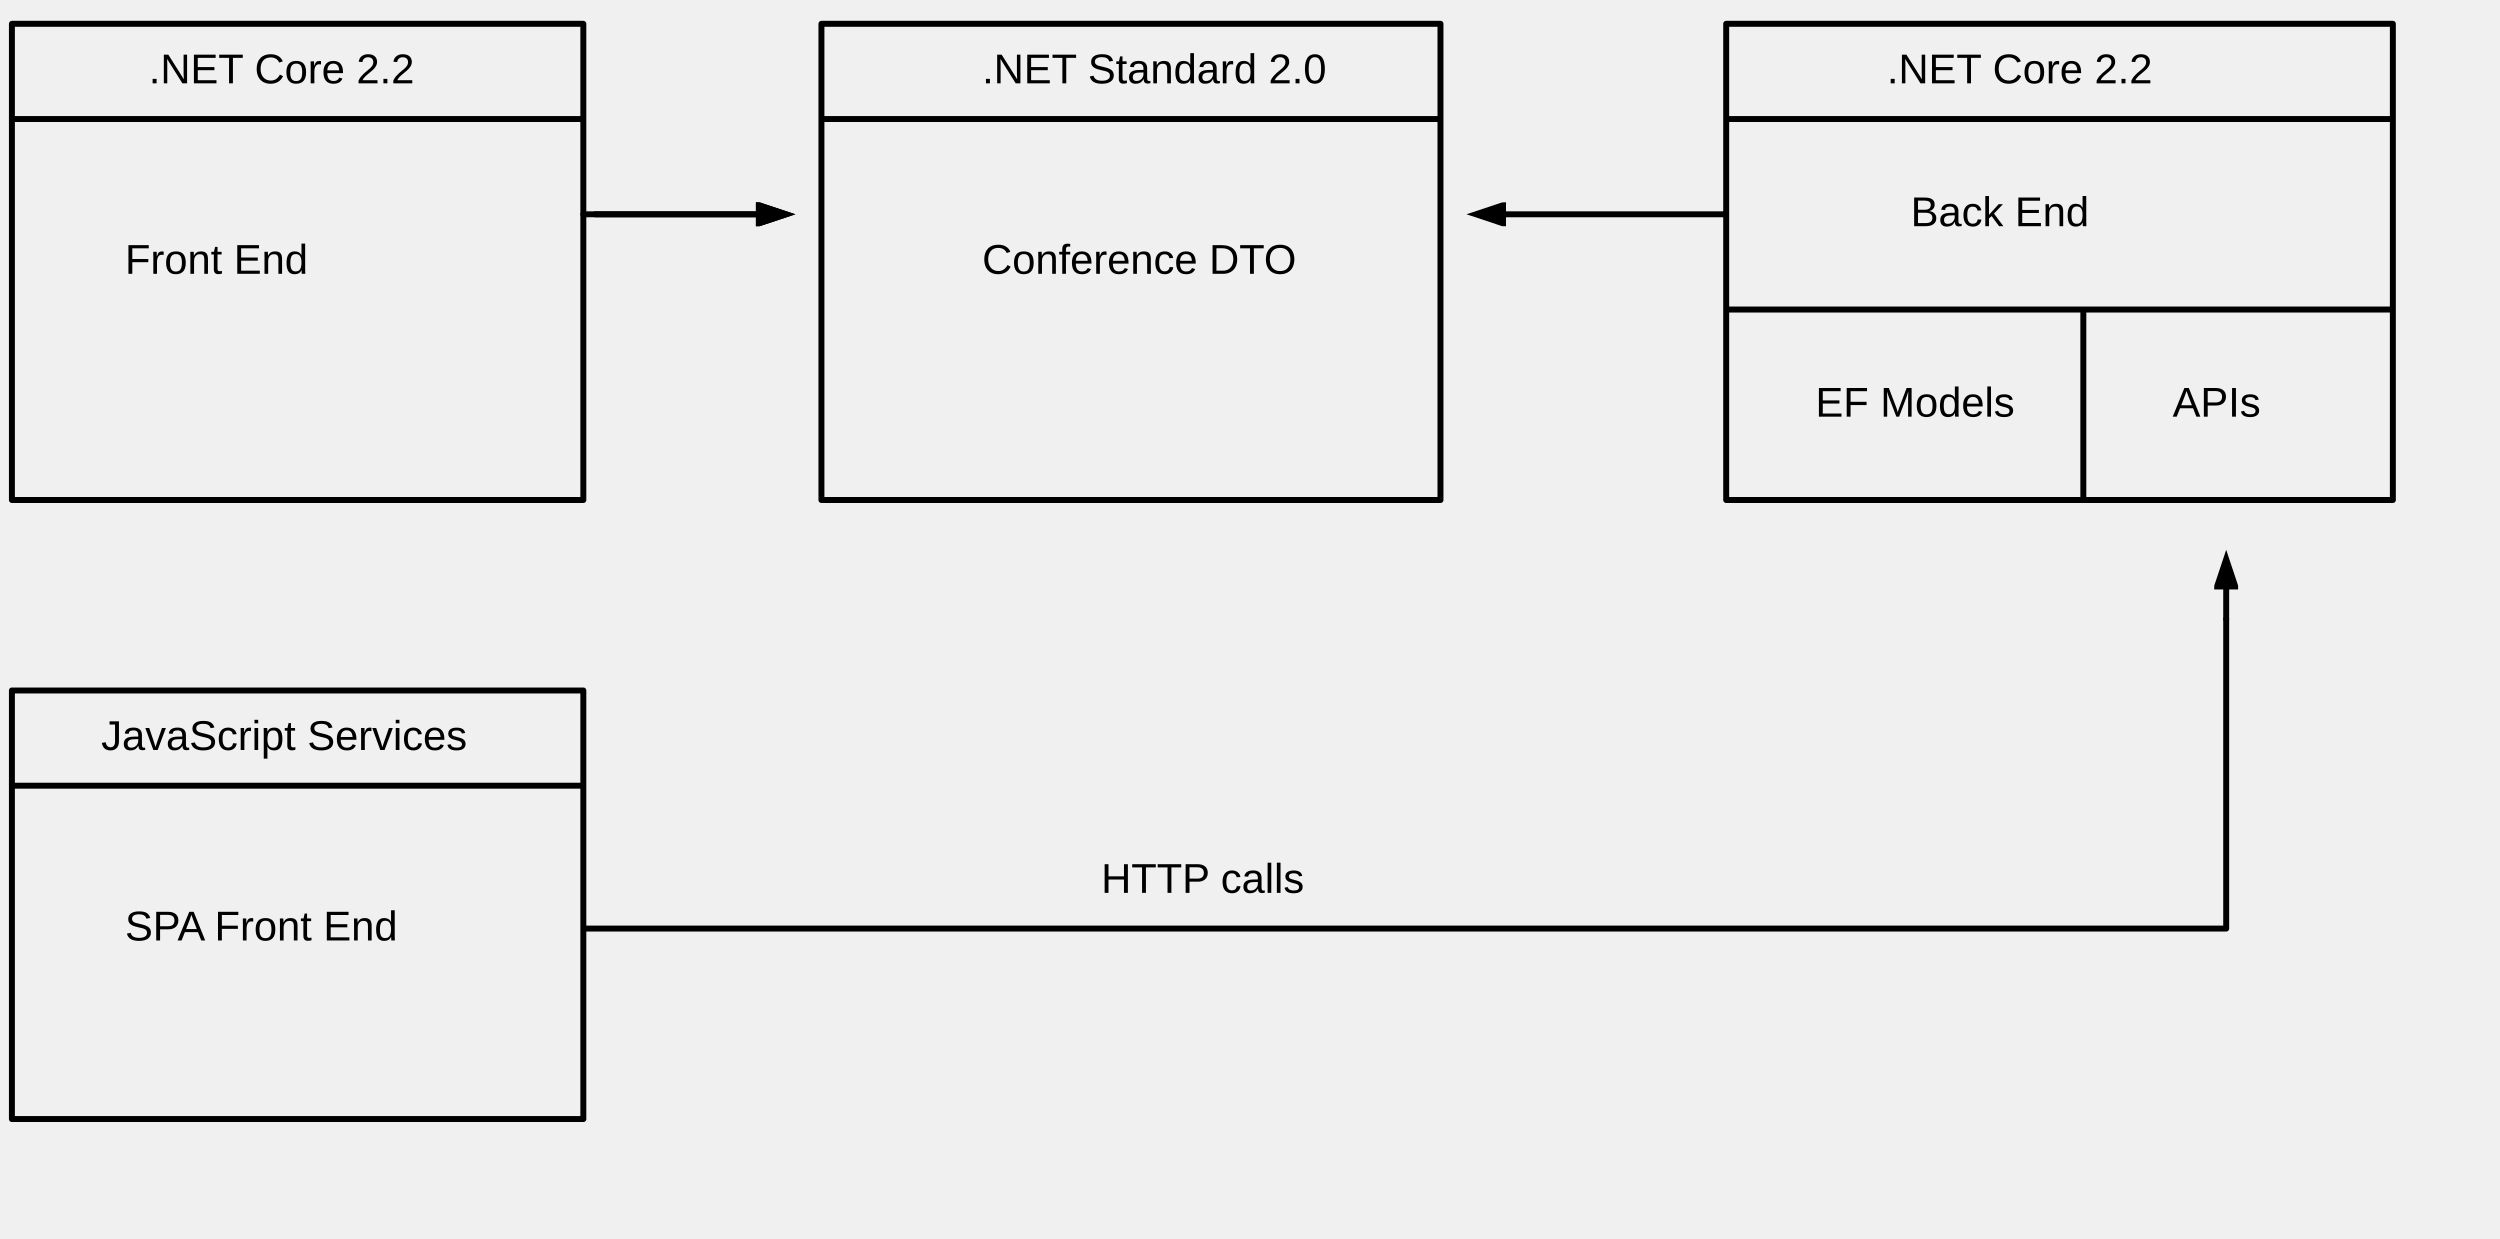
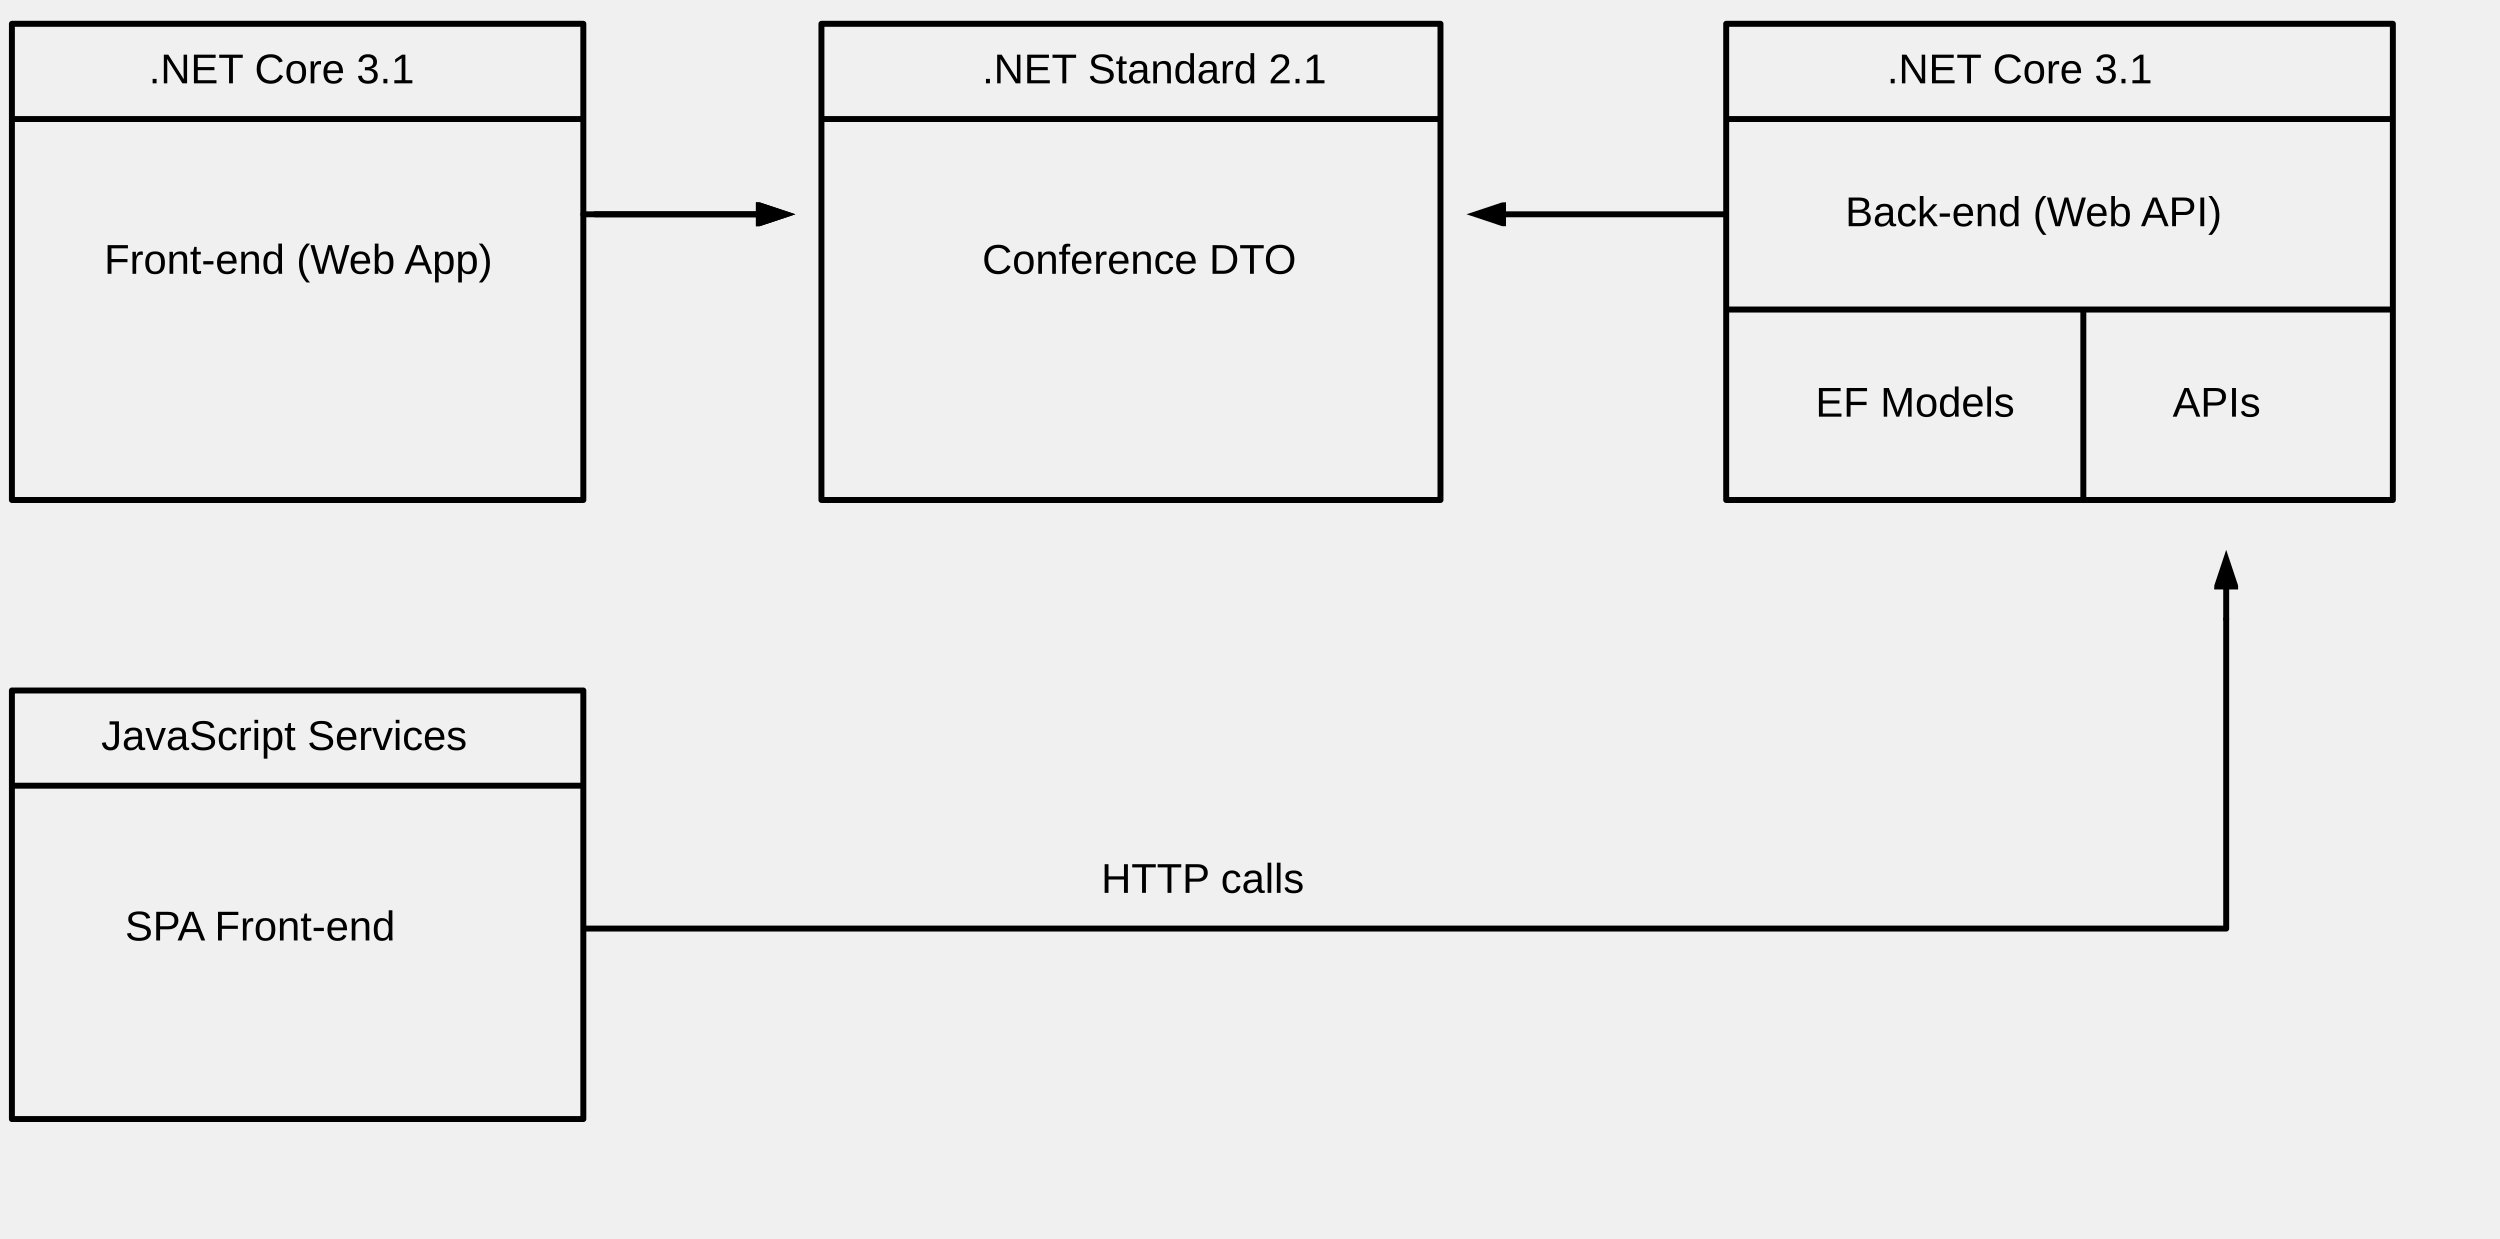
<svg xmlns="http://www.w3.org/2000/svg" font-family="arial" font-size="14" height="416" width="840">
  <defs>
    <marker id="triangle" markerHeight="10" markerUnits="strokeWidth" markerWidth="10" orient="auto" refX="15" refY="10" viewBox="0 0 50 20">
      <path d="M 0 0 L 30 10 L 0 20 z" />
    </marker>
  </defs>
  <style>

    line, path {
      stroke: black;
      stroke-width: 2;
      stroke-opacity: 1;
      fill-opacity: 1;
      stroke-linecap: round;
      stroke-linejoin: miter;
    }
    circle {
      stroke: black;
      stroke-width: 2;
      stroke-opacity: 1;
      fill-opacity: 1;
      stroke-linecap: round;
      stroke-linejoin: miter;
      fill:white;
    }
    circle.solid {
      fill:black;
    }
    circle.open {
      fill:white;
    }
    tspan.head{
        fill: none;
        stroke: none;
    }
    
</style>
  <path d=" M 4 8 L 4 32 M 4 8 L 192 8 M 8 8 L 192 8 M 196 8 L 196 32 M 196 8 L 192 8 M 276 8 L 276 32 M 276 8 L 480 8 M 280 8 L 480 8 M 484 8 L 484 32 M 484 8 L 480 8 M 580 8 L 580 32 M 580 8 L 800 8 M 584 8 L 800 8 M 804 8 L 804 32 M 804 8 L 800 8 M 4 16 L 4 32 M 196 16 L 196 32 M 276 16 L 276 32 M 484 16 L 484 32 M 580 16 L 580 32 M 804 16 L 804 32 M 4 32 L 4 160 M 4 40 L 192 40 M 8 40 L 192 40 M 196 32 L 196 64 M 196 40 L 192 40 M 276 32 L 276 160 M 276 40 L 480 40 M 280 40 L 480 40 M 484 32 L 484 160 M 484 40 L 480 40 M 580 32 L 580 64 M 580 40 L 800 40 M 584 40 L 800 40 M 804 32 L 804 96 M 804 40 L 800 40 M 4 48 L 4 160 M 196 48 L 196 64 M 276 48 L 276 160 M 484 48 L 484 160 M 580 48 L 580 64 M 804 48 L 804 96 M 196 64 L 196 160 M 504 72 L 576 72 M 580 64 L 580 96 M 580 72 L 576 72 M 196 80 L 196 160 M 580 80 L 580 96 L 580 160 M 580 104 L 696 104 M 584 104 L 696 104 M 700 104 L 700 160 M 696 104 L 800 104 M 704 104 L 800 104 M 804 96 L 804 160 M 804 104 L 800 104 M 580 112 L 580 160 M 700 112 L 700 160 M 804 112 L 804 160 M 4 168 L 4 160 M 4 168 L 192 168 M 8 168 L 192 168 M 196 168 L 196 160 M 196 168 L 192 168 M 276 168 L 276 160 M 276 168 L 480 168 M 280 168 L 480 168 M 484 168 L 484 160 M 484 168 L 480 168 M 580 168 L 580 160 M 580 168 L 696 168 M 584 168 L 696 168 M 700 168 L 700 160 M 696 168 L 800 168 M 704 168 L 800 168 M 804 168 L 804 160 M 804 168 L 800 168 M 748 208 L 748 304 M 4 232 L 4 256 M 4 232 L 192 232 M 8 232 L 192 232 M 196 232 L 196 256 M 196 232 L 192 232 M 4 240 L 4 256 M 196 240 L 196 256 M 4 256 L 4 368 M 4 264 L 192 264 M 8 264 L 192 264 M 196 256 L 196 304 M 196 264 L 192 264 M 4 272 L 4 368 M 196 272 L 196 304 L 196 368 M 196 312 L 744 312 M 200 312 L 744 312 M 748 312 L 748 304 M 748 312 L 744 312 M 196 320 L 196 368 M 4 376 L 4 368 M 4 376 L 192 376 M 8 376 L 192 376 M 196 376 L 196 368 M 196 376 L 192 376" fill="none" />
  <path d="" fill="none" stroke-dasharray="3 3" />
  <line marker-end="url(#triangle)" x1="196" x2="260" y1="72" y2="72" />
  <line marker-end="url(#triangle)" x1="200" x2="260" y1="72" y2="72" />
  <line marker-end="url(#triangle)" x1="504" x2="500" y1="72" y2="72" />
  <line marker-end="url(#triangle)" x1="748" x2="748" y1="208" y2="192" />
  <text x="50" y="28">
- .NET Core 2.2
+ .NET Core 3.1
</text>
  <text x="330" y="28">
- .NET Standard 2.0
+ .NET Standard 2.1
</text>
  <text x="634" y="28">
- .NET Core 2.2
+ .NET Core 3.1
</text>
-   <text x="642" y="76">
- Back End
+   <text x="620" y="76">
+ Back-end (Web API)
</text>
-   <text x="42" y="92">
- Front End
+   <text x="35" y="92">
+ Front-end (Web App)
</text>
  <text x="330" y="92">
Conference DTO
</text>
  <text x="610" y="140">
EF Models
</text>
  <text x="730" y="140">
APIs
</text>
  <text x="34" y="252">
JavaScript Services
</text>
  <text x="370" y="300">
HTTP calls
</text>
  <text x="42" y="316">
- SPA Front End
+ SPA Front-end
</text>
</svg>
